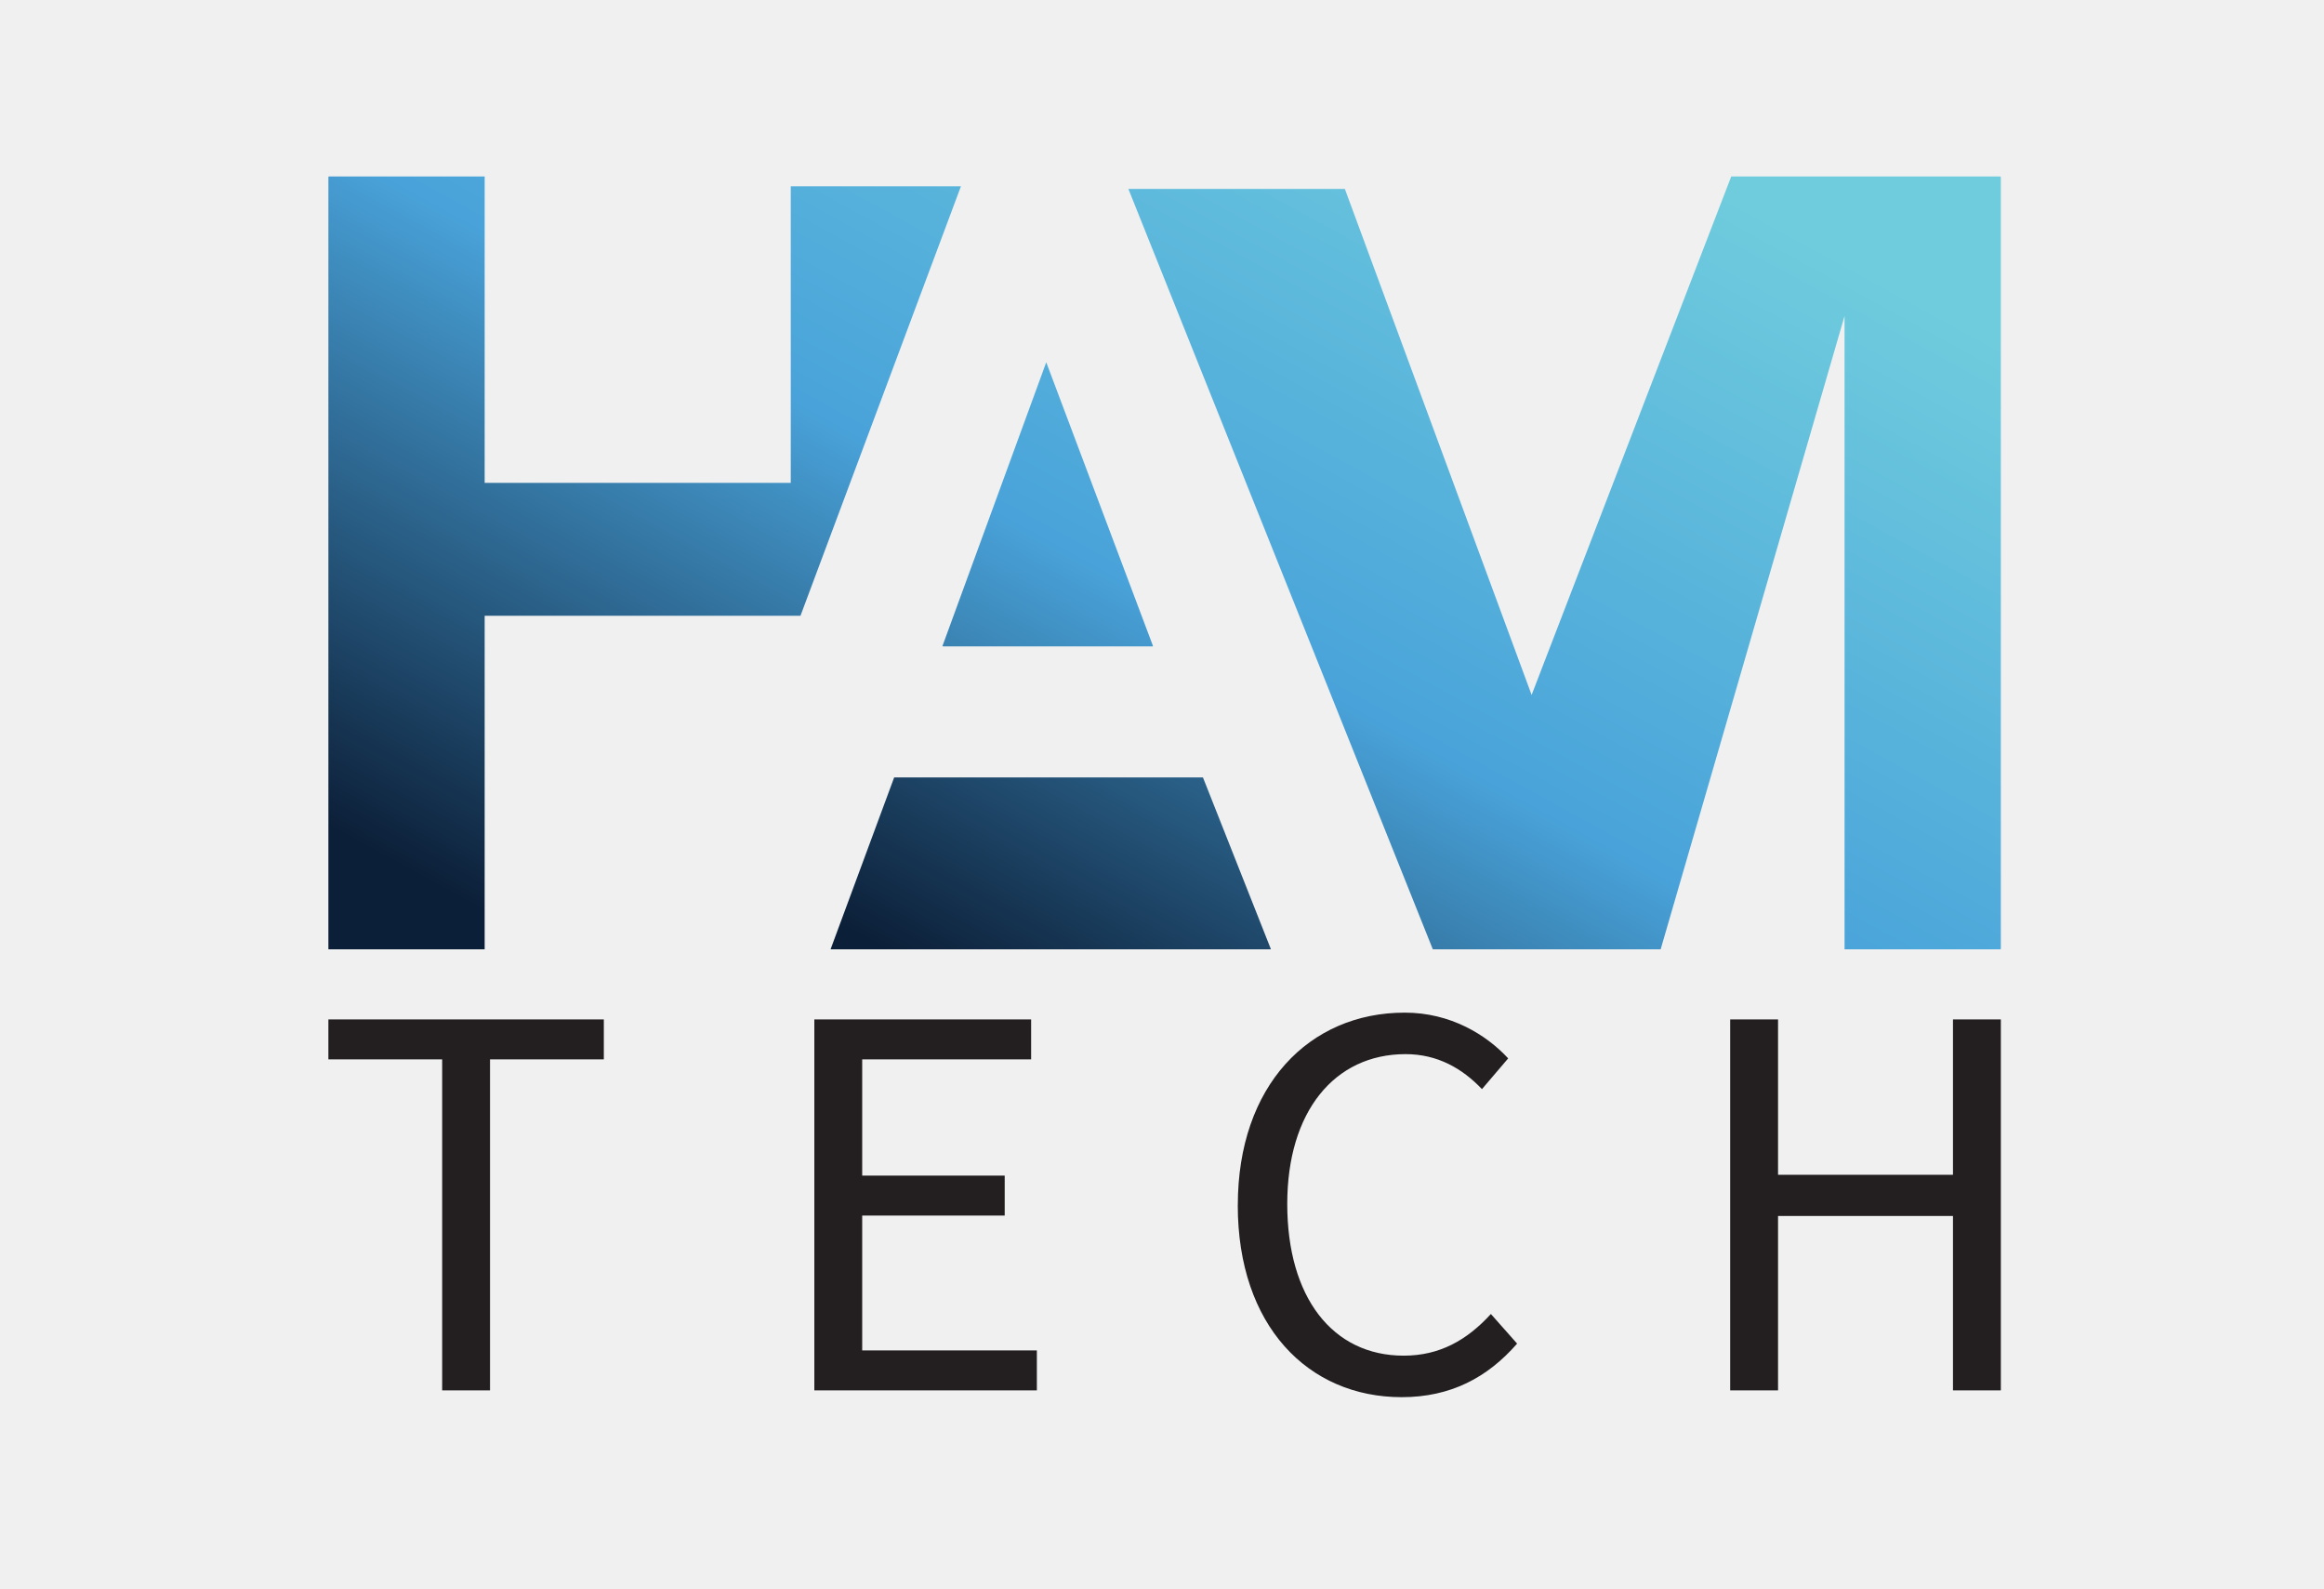
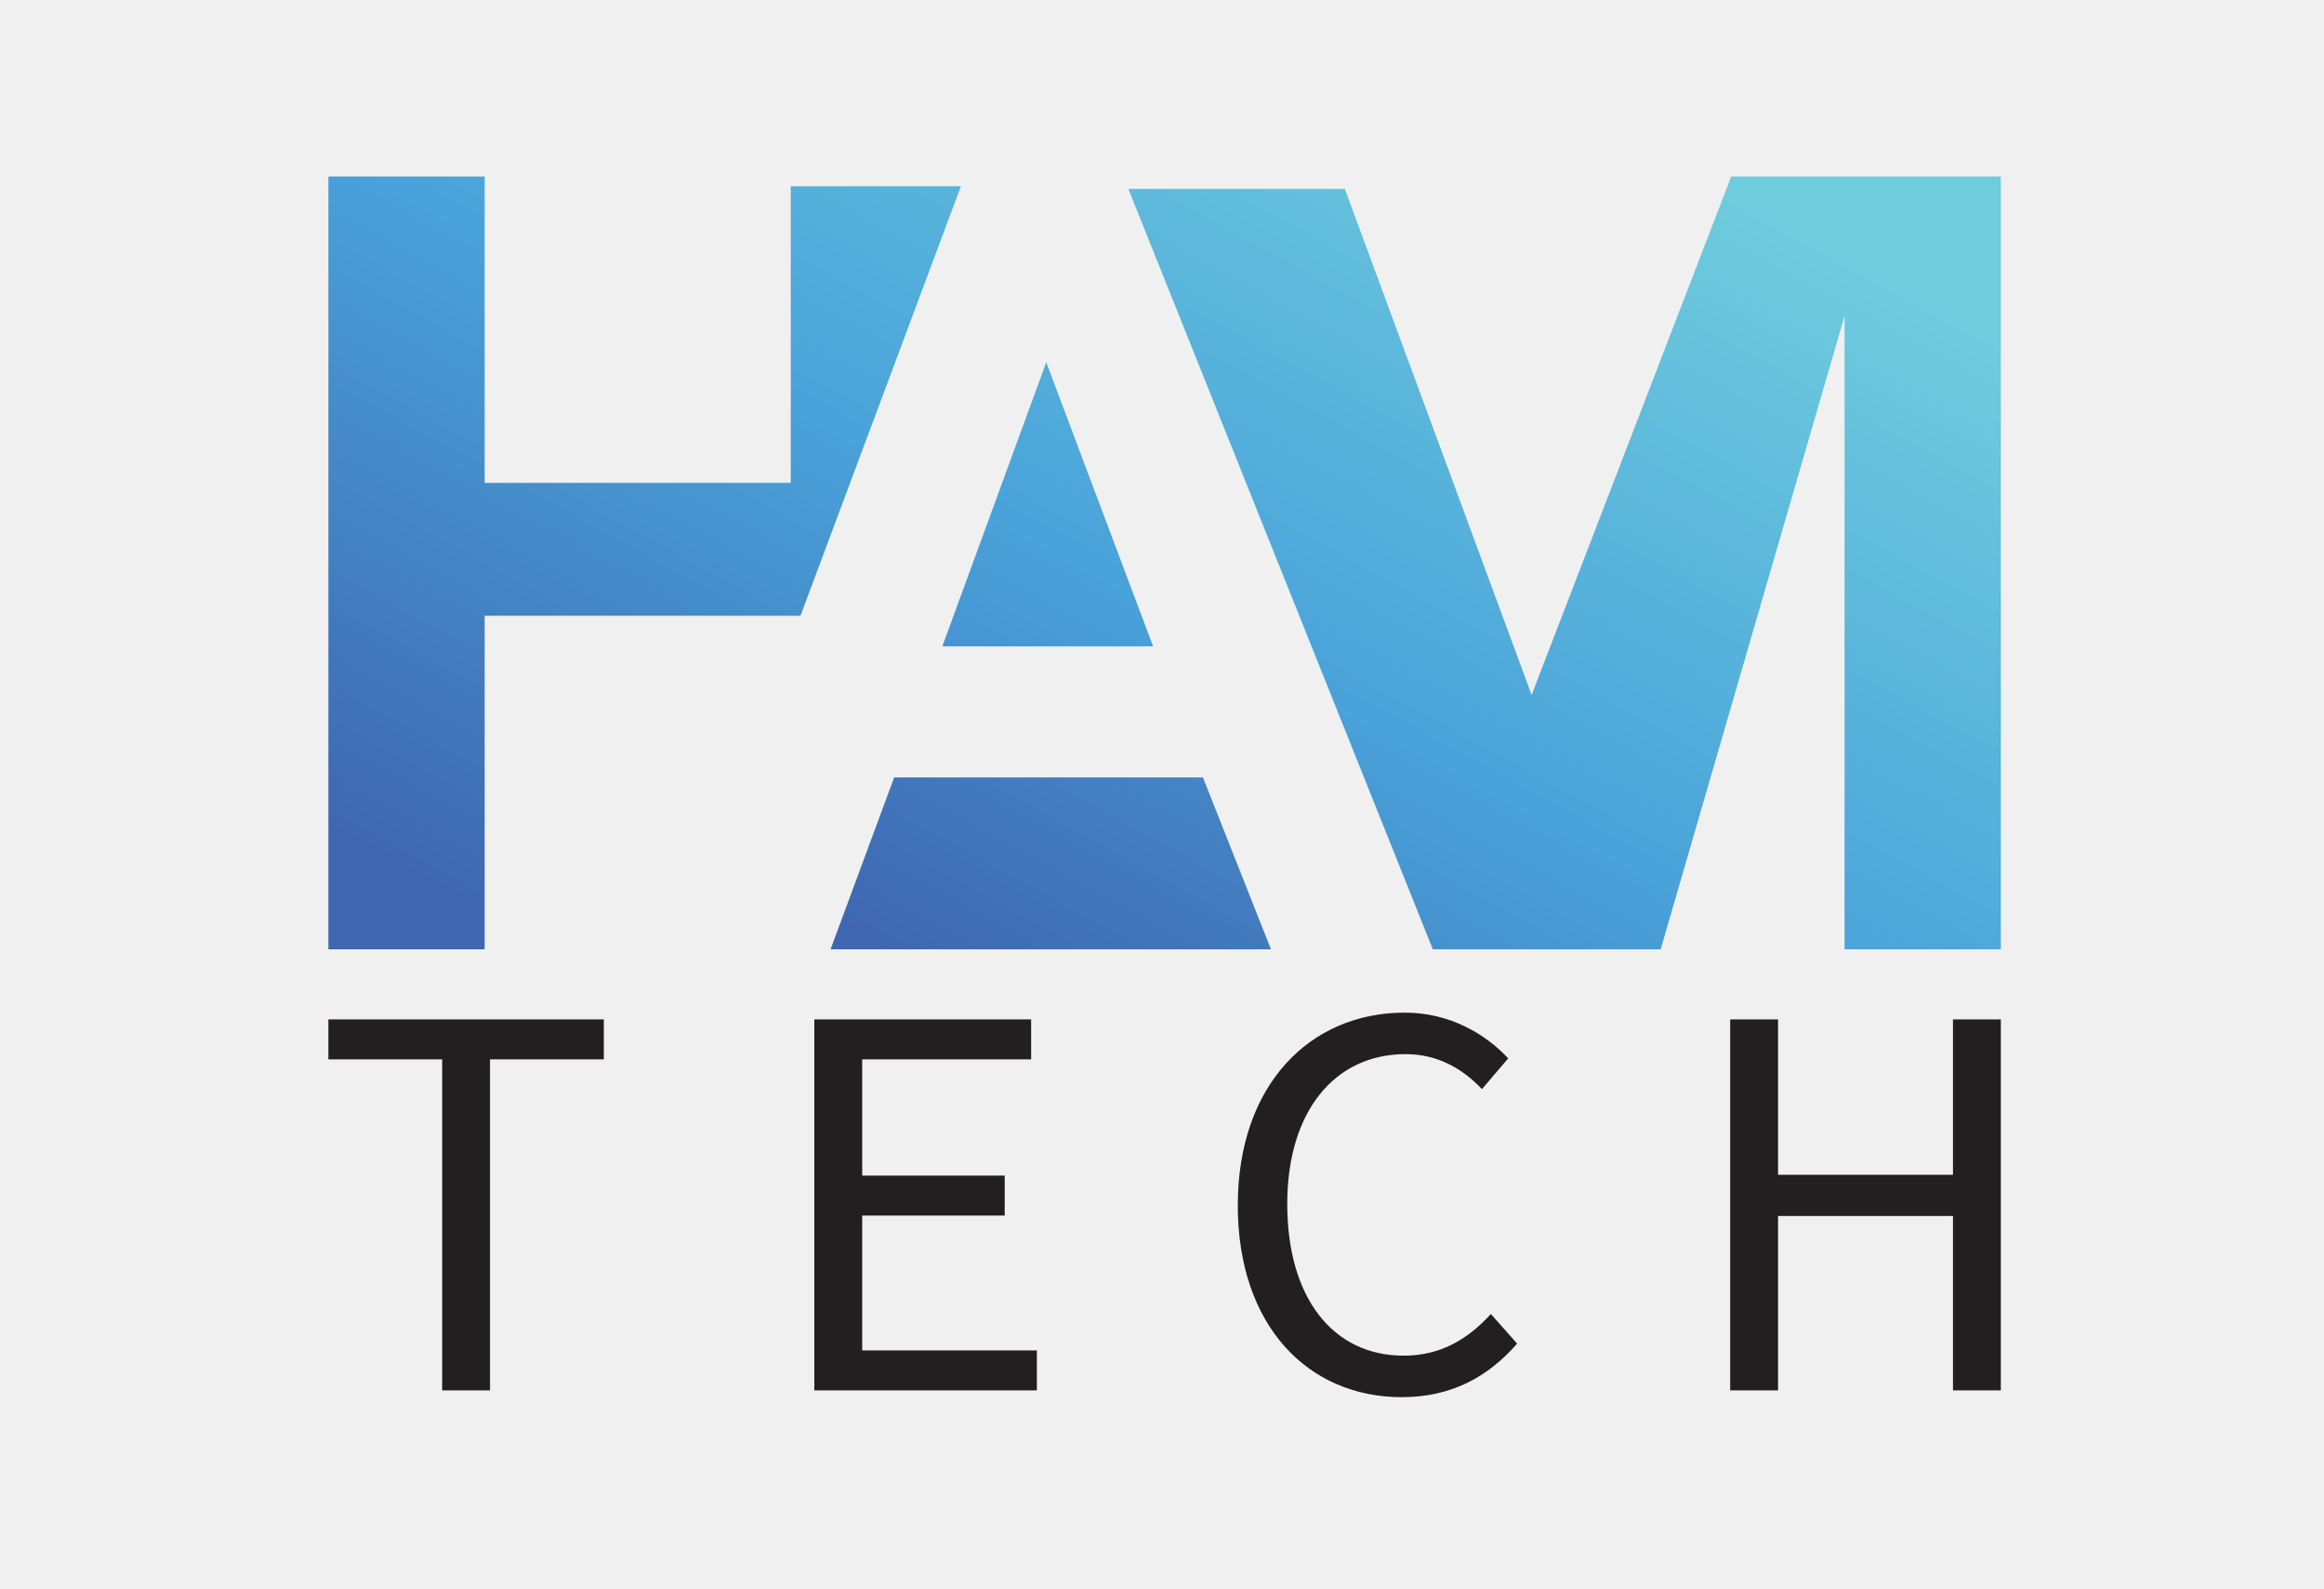
<svg xmlns="http://www.w3.org/2000/svg" width="300" height="205" viewBox="0 0 300 205" fill="none">
  <mask id="mask0_147_2553" style="mask-type:luminance" maskUnits="userSpaceOnUse" x="145" y="22" width="114" height="101">
    <path d="M238.11 22.778H223.48L197.713 89.691L173.604 24.382H145.66L184.961 122.522H214.37L238.11 40.775V122.522H258.283V22.778H238.11Z" fill="white" />
  </mask>
  <g mask="url(#mask0_147_2553)">
    <path d="M171.684 -24.678L103.608 99.479L232.262 169.984L300.338 45.828L171.684 -24.678Z" fill="url(#paint0_linear_147_2553)" />
  </g>
  <mask id="mask1_147_2553" style="mask-type:luminance" maskUnits="userSpaceOnUse" x="107" y="100" width="58" height="23">
    <path d="M115.426 100.335L107.215 122.522H164.066L155.285 100.335H115.426Z" fill="white" />
  </mask>
  <g mask="url(#mask1_147_2553)">
    <path d="M120.352 76.382L97.862 117.399L150.932 146.482L173.422 105.465L120.352 76.382Z" fill="url(#paint1_linear_147_2553)" />
  </g>
  <mask id="mask2_147_2553" style="mask-type:luminance" maskUnits="userSpaceOnUse" x="121" y="46" width="28" height="38">
    <path d="M148.856 83.422L135.058 46.757L121.643 83.422H148.856Z" fill="white" />
  </mask>
  <g mask="url(#mask2_147_2553)">
    <path d="M127.929 35.292L106.182 74.954L142.566 94.893L164.313 55.232L127.929 35.292Z" fill="url(#paint2_linear_147_2553)" />
  </g>
  <mask id="mask3_147_2553" style="mask-type:luminance" maskUnits="userSpaceOnUse" x="42" y="22" width="83" height="101">
    <path d="M124.046 24.041H102.078V62.317H62.564V22.778H42.391V122.522H62.564V79.469H103.333L124.046 24.041Z" fill="white" />
  </mask>
  <g mask="url(#mask3_147_2553)">
    <path d="M61.257 -11.627L0.337 99.479L105.177 156.934L166.097 45.828L61.257 -11.627Z" fill="url(#paint3_linear_147_2553)" />
  </g>
  <path d="M57.078 136.725H42.391V131.569H77.946V136.725H63.257V179.446H57.078V136.725Z" fill="#231F20" />
  <path d="M105.121 131.569H133.106V136.725H111.3V151.727H129.695V156.883H111.3V174.289H133.847V179.446H105.121V131.569Z" fill="#231F20" />
  <path d="M159.786 155.549C159.786 140.107 169.012 130.693 181.333 130.693C187.227 130.693 191.845 133.525 194.688 136.597L191.302 140.565C188.747 137.876 185.539 136.049 181.442 136.049C172.265 136.049 166.168 143.461 166.168 155.387C166.168 167.422 172 174.965 181.2 174.965C185.834 174.965 189.355 172.976 192.455 169.589L195.841 173.409C192.008 177.802 187.251 180.321 180.943 180.321C168.849 180.321 159.781 171.097 159.781 155.549" fill="#231F20" />
  <path d="M223.345 131.569H229.524V151.62H252.105V131.569H258.284V179.446H252.105V156.936H229.524V179.446H223.345V131.569Z" fill="#231F20" />
  <defs>
    <linearGradient id="paint0_linear_147_2553" x1="225.699" y1="26.438" x2="149.562" y2="165.369" gradientUnits="userSpaceOnUse">
      <stop stop-color="#6FCCDD" />
      <stop offset="0.51" stop-color="#49A3DA" />
-       <stop offset="1" stop-color="#0c1f38" />
+       <stop offset="1" stop-color="#3f67b1" />
    </linearGradient>
    <linearGradient id="paint1_linear_147_2553" x1="200.995" y1="-10.605" x2="124.857" y2="128.326" gradientUnits="userSpaceOnUse">
      <stop stop-color="#6FCCDD" />
      <stop offset="0.51" stop-color="#49A3DA" />
-       <stop offset="1" stop-color="#0c1f38" />
+       <stop offset="1" stop-color="#3f67b1" />
    </linearGradient>
    <linearGradient id="paint2_linear_147_2553" x1="171.868" y1="-3.089" x2="95.731" y2="135.842" gradientUnits="userSpaceOnUse">
      <stop stop-color="#6FCCDD" />
      <stop offset="0.51" stop-color="#49A3DA" />
-       <stop offset="1" stop-color="#0c1f38" />
+       <stop offset="1" stop-color="#3f67b1" />
    </linearGradient>
    <linearGradient id="paint3_linear_147_2553" x1="135.058" y1="-23.207" x2="58.921" y2="115.724" gradientUnits="userSpaceOnUse">
      <stop stop-color="#6FCCDD" />
      <stop offset="0.51" stop-color="#49A3DA" />
-       <stop offset="1" stop-color="#0c1f38" />
+       <stop offset="1" stop-color="#3f67b1" />
    </linearGradient>
  </defs>
</svg>
